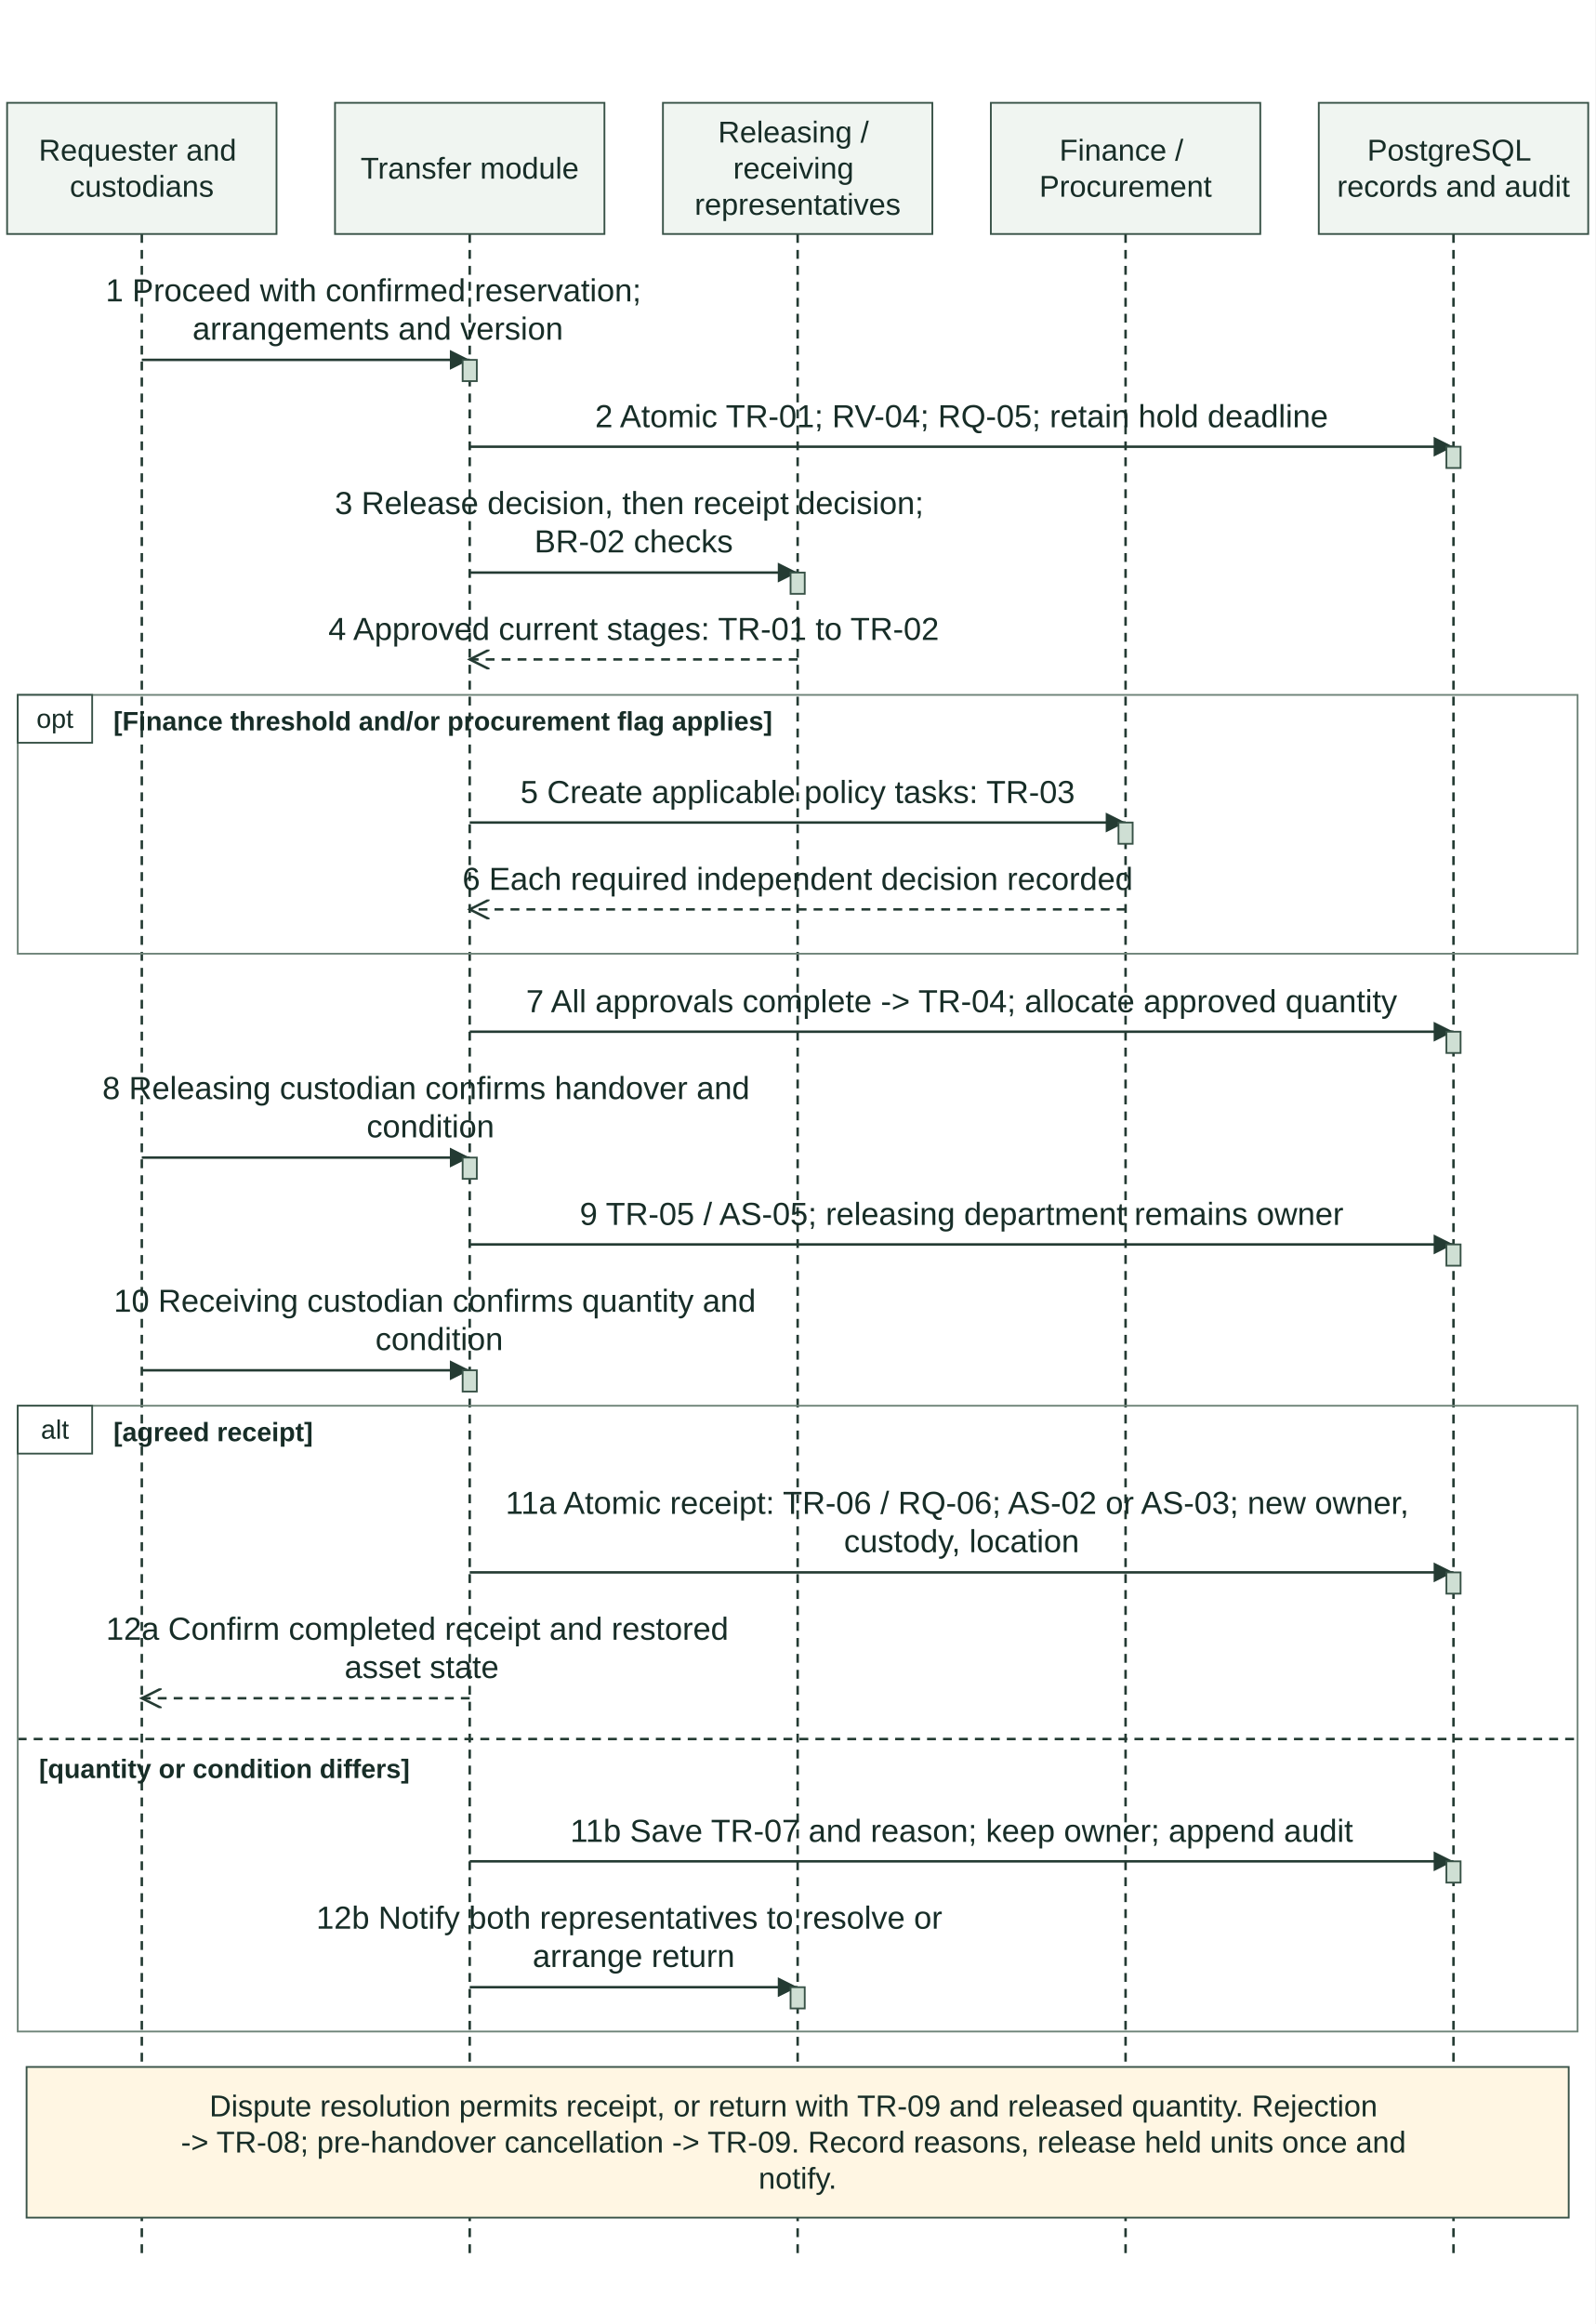
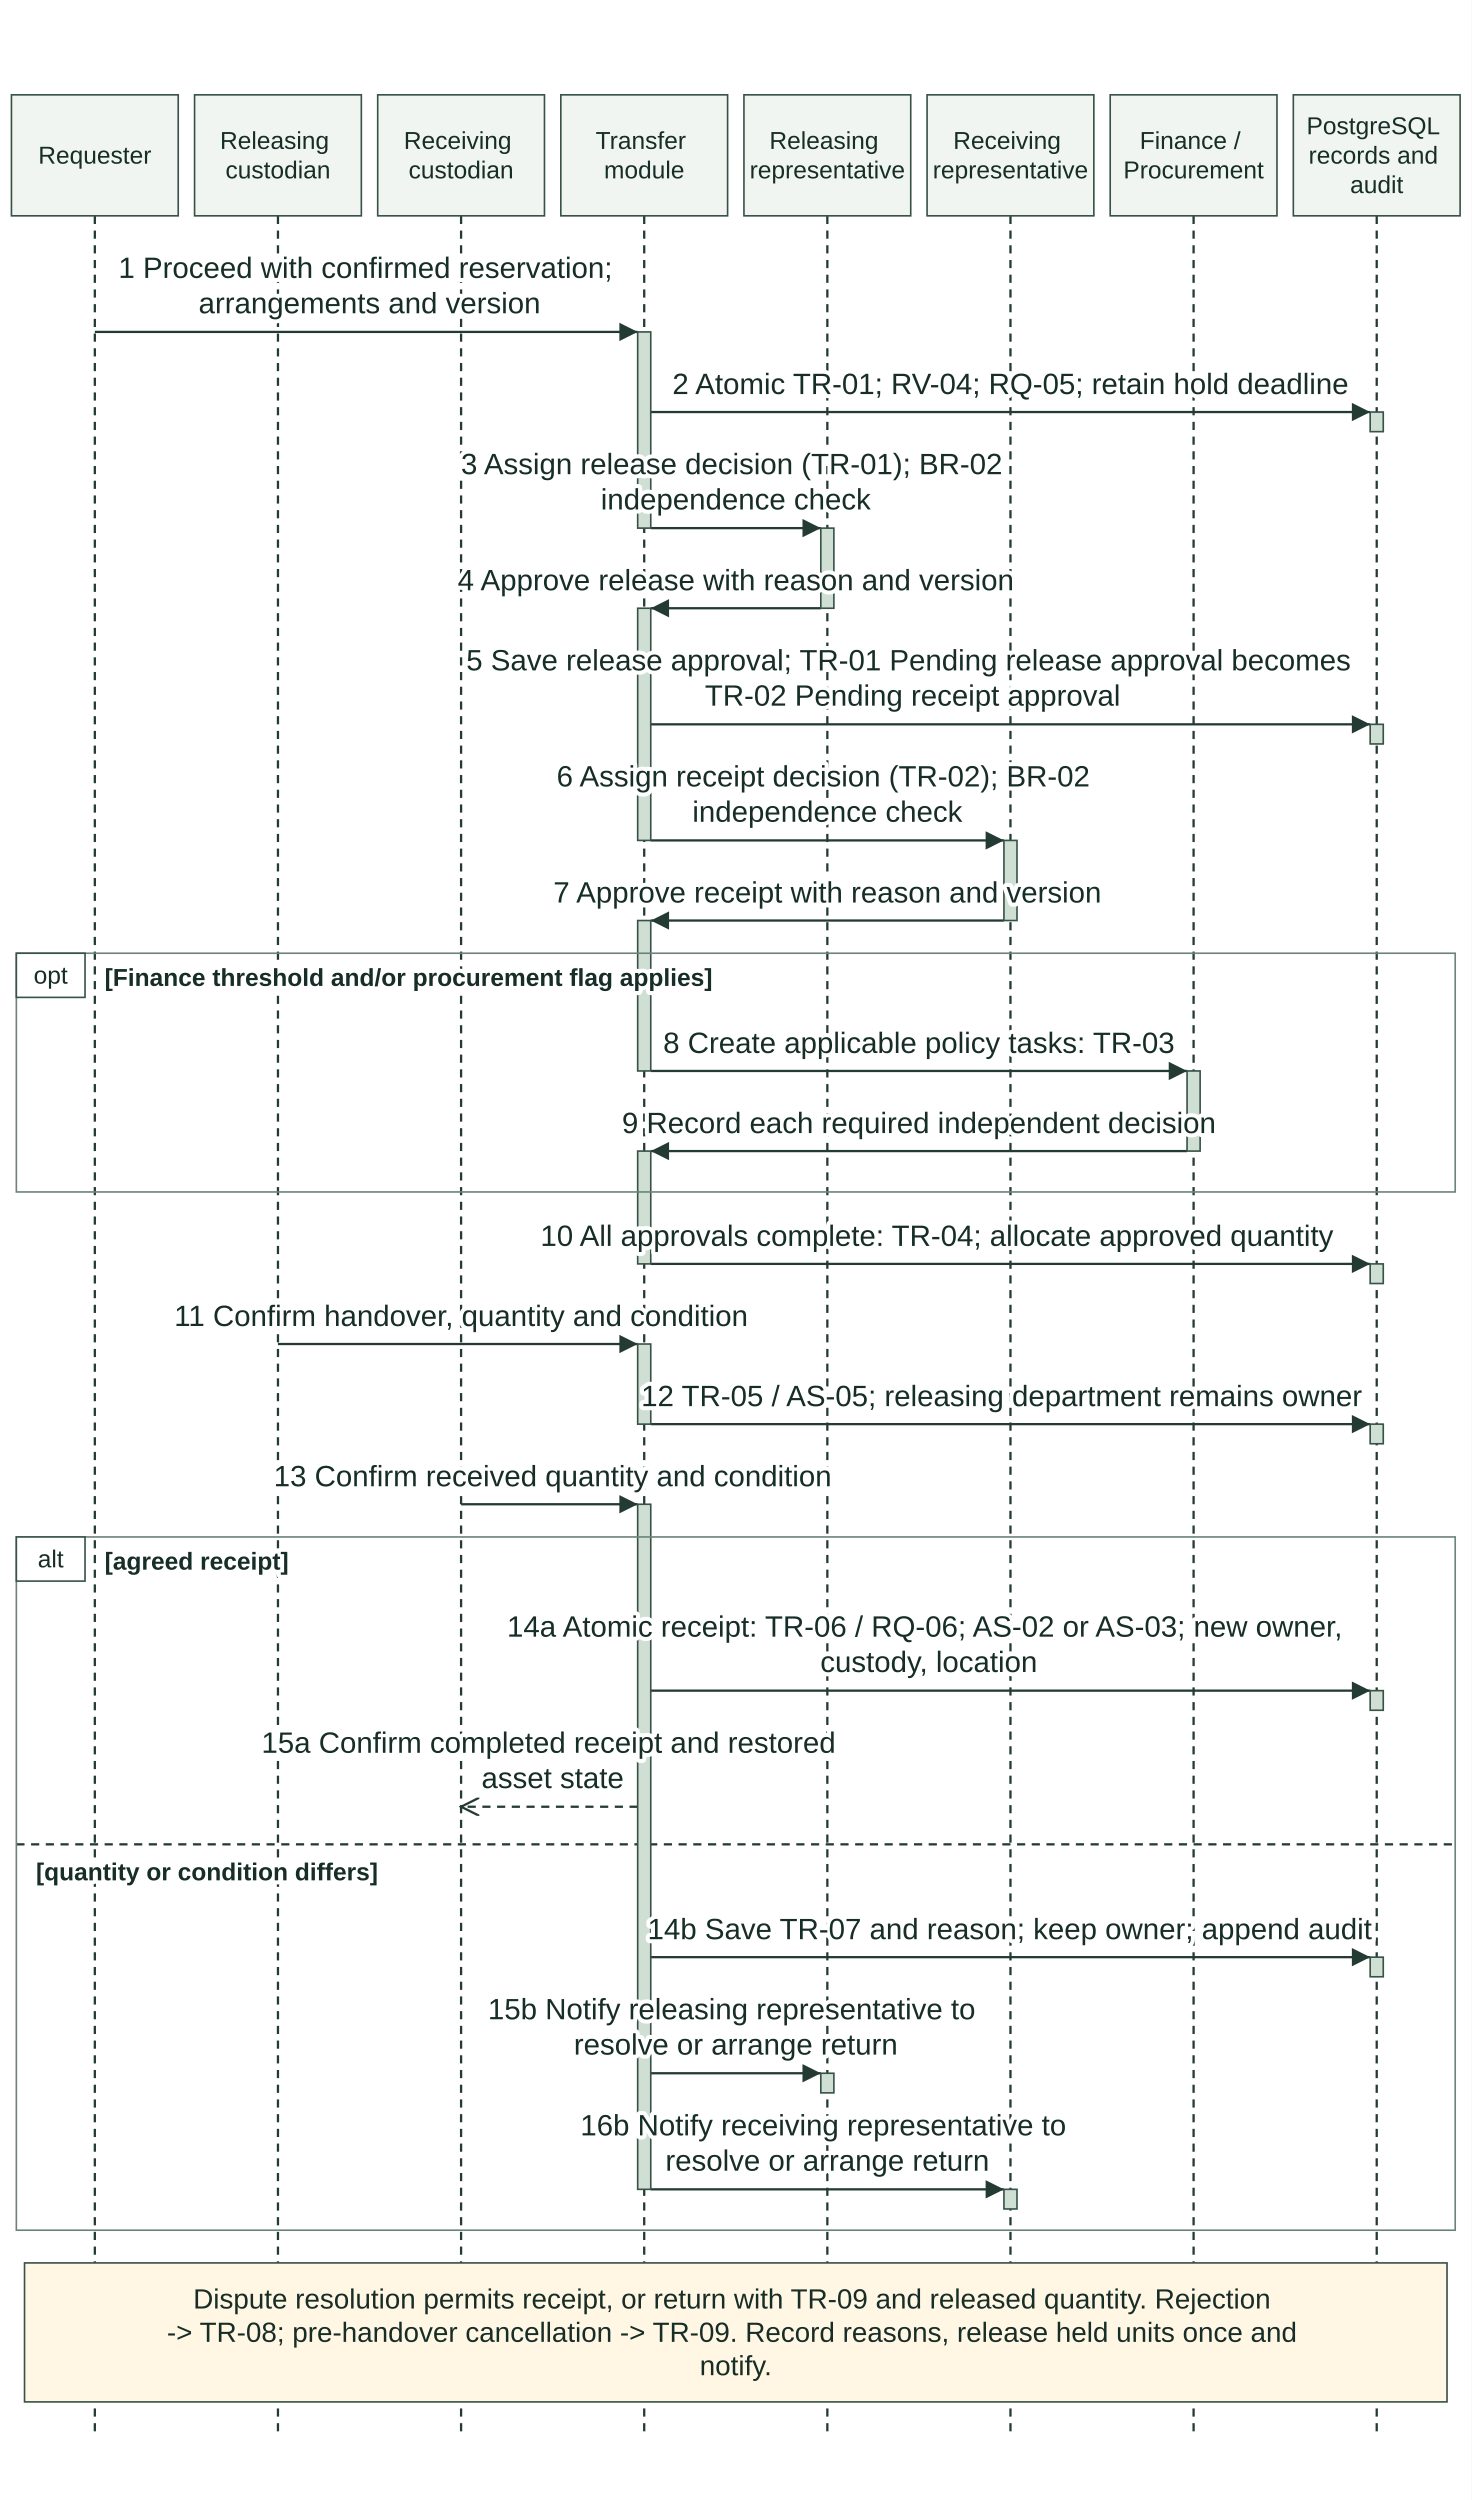
- <svg xmlns="http://www.w3.org/2000/svg" width="900" height="1311" viewBox="0 0 900 1311">
+ <svg xmlns="http://www.w3.org/2000/svg" width="900" height="1529" viewBox="0 0 900 1529">
  <defs>
    <marker id="arrow" markerWidth="9" markerHeight="8" refX="8" refY="4" orient="auto">
      <path d="M0,0 L8,4 L0,8 Z" fill="#243b33" />
    </marker>
    <marker id="open" markerWidth="9" markerHeight="8" refX="8" refY="4" orient="auto">
      <path d="M0,0 L8,4 L0,8" fill="none" stroke="#243b33" />
    </marker>
  </defs>
  <rect width="100%" height="100%" fill="white" />
-   <polyline points="80,203 265,203" fill="none" stroke="#243b33" stroke-width="1.4" marker-end="url(#arrow)" />
-   <polyline points="265,252 820,252" fill="none" stroke="#243b33" stroke-width="1.4" marker-end="url(#arrow)" />
-   <polyline points="265,323 450,323" fill="none" stroke="#243b33" stroke-width="1.4" marker-end="url(#arrow)" />
-   <polyline points="450,372 265,372" fill="none" stroke="#243b33" stroke-width="1.4" stroke-dasharray="5 4" marker-end="url(#open)" />
-   <polyline points="265,464 635,464" fill="none" stroke="#243b33" stroke-width="1.4" marker-end="url(#arrow)" />
-   <polyline points="635,513 265,513" fill="none" stroke="#243b33" stroke-width="1.4" stroke-dasharray="5 4" marker-end="url(#open)" />
-   <polyline points="265,582 820,582" fill="none" stroke="#243b33" stroke-width="1.4" marker-end="url(#arrow)" />
-   <polyline points="80,653 265,653" fill="none" stroke="#243b33" stroke-width="1.4" marker-end="url(#arrow)" />
-   <polyline points="265,702 820,702" fill="none" stroke="#243b33" stroke-width="1.4" marker-end="url(#arrow)" />
-   <polyline points="80,773 265,773" fill="none" stroke="#243b33" stroke-width="1.4" marker-end="url(#arrow)" />
-   <polyline points="265,887 820,887" fill="none" stroke="#243b33" stroke-width="1.4" marker-end="url(#arrow)" />
-   <polyline points="265,958 80,958" fill="none" stroke="#243b33" stroke-width="1.4" stroke-dasharray="5 4" marker-end="url(#open)" />
-   <polyline points="10,981 890,981" fill="none" stroke="#243b33" stroke-width="1.4" stroke-dasharray="5 4" />
-   <polyline points="265,1050 820,1050" fill="none" stroke="#243b33" stroke-width="1.4" marker-end="url(#arrow)" />
-   <polyline points="265,1121 450,1121" fill="none" stroke="#243b33" stroke-width="1.4" marker-end="url(#arrow)" />
-   <polyline points="80,132 80,1271" fill="none" stroke="#243b33" stroke-width="1.4" stroke-dasharray="5 4" />
-   <polyline points="265,132 265,1271" fill="none" stroke="#243b33" stroke-width="1.4" stroke-dasharray="5 4" />
-   <polyline points="450,132 450,1271" fill="none" stroke="#243b33" stroke-width="1.4" stroke-dasharray="5 4" />
-   <polyline points="635,132 635,1271" fill="none" stroke="#243b33" stroke-width="1.4" stroke-dasharray="5 4" />
-   <polyline points="820,132 820,1271" fill="none" stroke="#243b33" stroke-width="1.4" stroke-dasharray="5 4" />
-   <rect x="4" y="58" width="152" height="74" rx="0" fill="#f0f5f1" stroke="#385247" />
-   <text x="80.0" y="90.58" text-anchor="middle" font-family="Arial,sans-serif" font-size="17" font-weight="normal" fill="#172d27">
-     <tspan x="80.0" dy="0">Requester and</tspan>
-     <tspan x="80.0" dy="20.4">custodians</tspan>
+   <polyline points="58.0,203 390.0,203" fill="none" stroke="#243b33" stroke-width="1.4" marker-end="url(#arrow)" />
+   <polyline points="398.0,252 838.0,252" fill="none" stroke="#243b33" stroke-width="1.4" marker-end="url(#arrow)" />
+   <polyline points="398.0,323 502.0,323" fill="none" stroke="#243b33" stroke-width="1.4" marker-end="url(#arrow)" />
+   <polyline points="502.0,372 398.0,372" fill="none" stroke="#243b33" stroke-width="1.4" marker-end="url(#arrow)" />
+   <polyline points="398.0,443 838.0,443" fill="none" stroke="#243b33" stroke-width="1.4" marker-end="url(#arrow)" />
+   <polyline points="398.0,514 614.0,514" fill="none" stroke="#243b33" stroke-width="1.4" marker-end="url(#arrow)" />
+   <polyline points="614.0,563 398.0,563" fill="none" stroke="#243b33" stroke-width="1.4" marker-end="url(#arrow)" />
+   <polyline points="398.0,655 726.0,655" fill="none" stroke="#243b33" stroke-width="1.4" marker-end="url(#arrow)" />
+   <polyline points="726.0,704 398.0,704" fill="none" stroke="#243b33" stroke-width="1.4" marker-end="url(#arrow)" />
+   <polyline points="398.0,773 838.0,773" fill="none" stroke="#243b33" stroke-width="1.4" marker-end="url(#arrow)" />
+   <polyline points="170.0,822 390.0,822" fill="none" stroke="#243b33" stroke-width="1.4" marker-end="url(#arrow)" />
+   <polyline points="398.0,871 838.0,871" fill="none" stroke="#243b33" stroke-width="1.4" marker-end="url(#arrow)" />
+   <polyline points="282.0,920 390.0,920" fill="none" stroke="#243b33" stroke-width="1.4" marker-end="url(#arrow)" />
+   <polyline points="398.0,1034 838.0,1034" fill="none" stroke="#243b33" stroke-width="1.4" marker-end="url(#arrow)" />
+   <polyline points="390.0,1105 282.0,1105" fill="none" stroke="#243b33" stroke-width="1.4" stroke-dasharray="5 4" marker-end="url(#open)" />
+   <polyline points="398.0,1197 838.0,1197" fill="none" stroke="#243b33" stroke-width="1.4" marker-end="url(#arrow)" />
+   <polyline points="398.0,1268 502.0,1268" fill="none" stroke="#243b33" stroke-width="1.4" marker-end="url(#arrow)" />
+   <polyline points="398.0,1339 614.0,1339" fill="none" stroke="#243b33" stroke-width="1.4" marker-end="url(#arrow)" />
+   <polyline points="10,1128 890,1128" fill="none" stroke="#243b33" stroke-width="1.4" stroke-dasharray="5 4" />
+   <polyline points="58.0,132 58.0,1489" fill="none" stroke="#243b33" stroke-width="1.4" stroke-dasharray="5 4" />
+   <polyline points="170.0,132 170.0,1489" fill="none" stroke="#243b33" stroke-width="1.4" stroke-dasharray="5 4" />
+   <polyline points="282.0,132 282.0,1489" fill="none" stroke="#243b33" stroke-width="1.4" stroke-dasharray="5 4" />
+   <polyline points="394.0,132 394.0,1489" fill="none" stroke="#243b33" stroke-width="1.4" stroke-dasharray="5 4" />
+   <polyline points="506.0,132 506.0,1489" fill="none" stroke="#243b33" stroke-width="1.4" stroke-dasharray="5 4" />
+   <polyline points="618.0,132 618.0,1489" fill="none" stroke="#243b33" stroke-width="1.4" stroke-dasharray="5 4" />
+   <polyline points="730.0,132 730.0,1489" fill="none" stroke="#243b33" stroke-width="1.4" stroke-dasharray="5 4" />
+   <polyline points="842.0,132 842.0,1489" fill="none" stroke="#243b33" stroke-width="1.4" stroke-dasharray="5 4" />
+   <rect x="390.0" y="203" width="8" height="120" fill="#cfdfd4" stroke="#385247" />
+   <rect x="838.0" y="252" width="8" height="12" fill="#cfdfd4" stroke="#385247" />
+   <rect x="390.0" y="372" width="8" height="142" fill="#cfdfd4" stroke="#385247" />
+   <rect x="390.0" y="563" width="8" height="92" fill="#cfdfd4" stroke="#385247" />
+   <rect x="838.0" y="443" width="8" height="12" fill="#cfdfd4" stroke="#385247" />
+   <rect x="390.0" y="704" width="8" height="69" fill="#cfdfd4" stroke="#385247" />
+   <rect x="838.0" y="773" width="8" height="12" fill="#cfdfd4" stroke="#385247" />
+   <rect x="390.0" y="822" width="8" height="49" fill="#cfdfd4" stroke="#385247" />
+   <rect x="838.0" y="871" width="8" height="12" fill="#cfdfd4" stroke="#385247" />
+   <rect x="838.0" y="1034" width="8" height="12" fill="#cfdfd4" stroke="#385247" />
+   <rect x="502.0" y="323" width="8" height="49" fill="#cfdfd4" stroke="#385247" />
+   <rect x="614.0" y="514" width="8" height="49" fill="#cfdfd4" stroke="#385247" />
+   <rect x="390.0" y="920" width="8" height="419" fill="#cfdfd4" stroke="#385247" />
+   <rect x="838.0" y="1197" width="8" height="12" fill="#cfdfd4" stroke="#385247" />
+   <rect x="502.0" y="1268" width="8" height="12" fill="#cfdfd4" stroke="#385247" />
+   <rect x="614.0" y="1339" width="8" height="12" fill="#cfdfd4" stroke="#385247" />
+   <rect x="726.0" y="655" width="8" height="49" fill="#cfdfd4" stroke="#385247" />
+   <rect x="7.0" y="58" width="102" height="74" rx="0" fill="#f0f5f1" stroke="#385247" />
+   <text x="58.0" y="100.1" text-anchor="middle" font-family="Arial,sans-serif" font-size="15" font-weight="normal" fill="#172d27">
+     <tspan x="58.0" dy="0">Requester</tspan>
  </text>
-   <rect x="189" y="58" width="152" height="74" rx="0" fill="#f0f5f1" stroke="#385247" />
-   <text x="265.0" y="100.78" text-anchor="middle" font-family="Arial,sans-serif" font-size="17" font-weight="normal" fill="#172d27">
-     <tspan x="265.0" dy="0">Transfer module</tspan>
+   <rect x="119.0" y="58" width="102" height="74" rx="0" fill="#f0f5f1" stroke="#385247" />
+   <text x="170.0" y="91.1" text-anchor="middle" font-family="Arial,sans-serif" font-size="15" font-weight="normal" fill="#172d27">
+     <tspan x="170.0" dy="0">Releasing</tspan>
+     <tspan x="170.0" dy="18.0">custodian</tspan>
  </text>
-   <rect x="374" y="58" width="152" height="74" rx="0" fill="#f0f5f1" stroke="#385247" />
-   <text x="450.0" y="80.38" text-anchor="middle" font-family="Arial,sans-serif" font-size="17" font-weight="normal" fill="#172d27">
-     <tspan x="450.0" dy="0">Releasing /</tspan>
-     <tspan x="450.0" dy="20.4">receiving</tspan>
-     <tspan x="450.0" dy="20.4">representatives</tspan>
+   <rect x="231.0" y="58" width="102" height="74" rx="0" fill="#f0f5f1" stroke="#385247" />
+   <text x="282.0" y="91.1" text-anchor="middle" font-family="Arial,sans-serif" font-size="15" font-weight="normal" fill="#172d27">
+     <tspan x="282.0" dy="0">Receiving</tspan>
+     <tspan x="282.0" dy="18.0">custodian</tspan>
  </text>
-   <rect x="559" y="58" width="152" height="74" rx="0" fill="#f0f5f1" stroke="#385247" />
-   <text x="635.0" y="90.58" text-anchor="middle" font-family="Arial,sans-serif" font-size="17" font-weight="normal" fill="#172d27">
-     <tspan x="635.0" dy="0">Finance /</tspan>
-     <tspan x="635.0" dy="20.4">Procurement</tspan>
+   <rect x="343.0" y="58" width="102" height="74" rx="0" fill="#f0f5f1" stroke="#385247" />
+   <text x="394.0" y="91.1" text-anchor="middle" font-family="Arial,sans-serif" font-size="15" font-weight="normal" fill="#172d27">
+     <tspan x="394.0" dy="0">Transfer</tspan>
+     <tspan x="394.0" dy="18.0">module</tspan>
  </text>
-   <rect x="744" y="58" width="152" height="74" rx="0" fill="#f0f5f1" stroke="#385247" />
-   <text x="820.0" y="90.58" text-anchor="middle" font-family="Arial,sans-serif" font-size="17" font-weight="normal" fill="#172d27">
-     <tspan x="820.0" dy="0">PostgreSQL</tspan>
-     <tspan x="820.0" dy="20.4">records and audit</tspan>
+   <rect x="455.0" y="58" width="102" height="74" rx="0" fill="#f0f5f1" stroke="#385247" />
+   <text x="506.0" y="91.1" text-anchor="middle" font-family="Arial,sans-serif" font-size="15" font-weight="normal" fill="#172d27">
+     <tspan x="506.0" dy="0">Releasing</tspan>
+     <tspan x="506.0" dy="18.0">representative</tspan>
  </text>
-   <text x="213.15" y="170" text-anchor="middle" font-family="Arial,sans-serif" font-size="18" font-weight="normal" fill="#172d27">
-     <tspan x="213.15" dy="0">1 Proceed with confirmed reservation;</tspan>
-     <tspan x="213.15" dy="21.6">arrangements and version</tspan>
+   <rect x="567.0" y="58" width="102" height="74" rx="0" fill="#f0f5f1" stroke="#385247" />
+   <text x="618.0" y="91.1" text-anchor="middle" font-family="Arial,sans-serif" font-size="15" font-weight="normal" fill="#172d27">
+     <tspan x="618.0" dy="0">Receiving</tspan>
+     <tspan x="618.0" dy="18.0">representative</tspan>
  </text>
-   <rect x="261" y="203" width="8" height="12" rx="0" fill="#cfdfd4" stroke="#385247" />
-   <text x="265.0" y="214.44" text-anchor="middle" font-family="Arial,sans-serif" font-size="16" font-weight="normal" fill="#172d27">
-     <tspan x="265.0" dy="0" />
+   <rect x="679.0" y="58" width="102" height="74" rx="0" fill="#f0f5f1" stroke="#385247" />
+   <text x="730.0" y="91.1" text-anchor="middle" font-family="Arial,sans-serif" font-size="15" font-weight="normal" fill="#172d27">
+     <tspan x="730.0" dy="0">Finance /</tspan>
+     <tspan x="730.0" dy="18.0">Procurement</tspan>
  </text>
-   <text x="542.5" y="241" text-anchor="middle" font-family="Arial,sans-serif" font-size="18" font-weight="normal" fill="#172d27">
-     <tspan x="542.5" dy="0">2 Atomic TR-01; RV-04; RQ-05; retain hold deadline</tspan>
+   <rect x="791.0" y="58" width="102" height="74" rx="0" fill="#f0f5f1" stroke="#385247" />
+   <text x="842.0" y="82.1" text-anchor="middle" font-family="Arial,sans-serif" font-size="15" font-weight="normal" fill="#172d27">
+     <tspan x="842.0" dy="0">PostgreSQL</tspan>
+     <tspan x="842.0" dy="18.0">records and</tspan>
+     <tspan x="842.0" dy="18.0">audit</tspan>
  </text>
-   <rect x="816" y="252" width="8" height="12" rx="0" fill="#cfdfd4" stroke="#385247" />
-   <text x="820.0" y="263.44" text-anchor="middle" font-family="Arial,sans-serif" font-size="16" font-weight="normal" fill="#172d27">
-     <tspan x="820.0" dy="0" />
+   <text x="226.0" y="170" text-anchor="middle" font-family="Arial,sans-serif" font-size="18" font-weight="normal" fill="#172d27" stroke="white" stroke-width="5" stroke-linejoin="round" paint-order="stroke">
+     <tspan x="226.0" dy="0">1 Proceed with confirmed reservation;</tspan>
+     <tspan x="226.0" dy="21.6">arrangements and version</tspan>
  </text>
-   <text x="357.5" y="290" text-anchor="middle" font-family="Arial,sans-serif" font-size="18" font-weight="normal" fill="#172d27">
-     <tspan x="357.5" dy="0">3 Release decision, then receipt decision;</tspan>
-     <tspan x="357.5" dy="21.6">BR-02 checks</tspan>
+   <text x="618.0" y="241" text-anchor="middle" font-family="Arial,sans-serif" font-size="18" font-weight="normal" fill="#172d27" stroke="white" stroke-width="5" stroke-linejoin="round" paint-order="stroke">
+     <tspan x="618.0" dy="0">2 Atomic TR-01; RV-04; RQ-05; retain hold deadline</tspan>
  </text>
-   <rect x="446" y="323" width="8" height="12" rx="0" fill="#cfdfd4" stroke="#385247" />
-   <text x="450.0" y="334.44" text-anchor="middle" font-family="Arial,sans-serif" font-size="16" font-weight="normal" fill="#172d27">
-     <tspan x="450.0" dy="0" />
+   <text x="450.0" y="290" text-anchor="middle" font-family="Arial,sans-serif" font-size="18" font-weight="normal" fill="#172d27" stroke="white" stroke-width="5" stroke-linejoin="round" paint-order="stroke">
+     <tspan x="450.0" dy="0">3 Assign release decision (TR-01); BR-02</tspan>
+     <tspan x="450.0" dy="21.6">independence check</tspan>
  </text>
-   <text x="357.5" y="361" text-anchor="middle" font-family="Arial,sans-serif" font-size="18" font-weight="normal" fill="#172d27">
-     <tspan x="357.5" dy="0">4 Approved current stages: TR-01 to TR-02</tspan>
+   <text x="450.0" y="361" text-anchor="middle" font-family="Arial,sans-serif" font-size="18" font-weight="normal" fill="#172d27" stroke="white" stroke-width="5" stroke-linejoin="round" paint-order="stroke">
+     <tspan x="450.0" dy="0">4 Approve release with reason and version</tspan>
  </text>
-   <text x="450.0" y="453" text-anchor="middle" font-family="Arial,sans-serif" font-size="18" font-weight="normal" fill="#172d27">
-     <tspan x="450.0" dy="0">5 Create applicable policy tasks: TR-03</tspan>
+   <text x="558.15" y="410" text-anchor="middle" font-family="Arial,sans-serif" font-size="18" font-weight="normal" fill="#172d27" stroke="white" stroke-width="5" stroke-linejoin="round" paint-order="stroke">
+     <tspan x="558.15" dy="0">5 Save release approval; TR-01 Pending release approval becomes</tspan>
+     <tspan x="558.15" dy="21.6">TR-02 Pending receipt approval</tspan>
  </text>
-   <rect x="631" y="464" width="8" height="12" rx="0" fill="#cfdfd4" stroke="#385247" />
-   <text x="635.0" y="475.44" text-anchor="middle" font-family="Arial,sans-serif" font-size="16" font-weight="normal" fill="#172d27">
-     <tspan x="635.0" dy="0" />
+   <text x="506.0" y="481" text-anchor="middle" font-family="Arial,sans-serif" font-size="18" font-weight="normal" fill="#172d27" stroke="white" stroke-width="5" stroke-linejoin="round" paint-order="stroke">
+     <tspan x="506.0" dy="0">6 Assign receipt decision (TR-02); BR-02</tspan>
+     <tspan x="506.0" dy="21.6">independence check</tspan>
  </text>
-   <text x="450.0" y="502" text-anchor="middle" font-family="Arial,sans-serif" font-size="18" font-weight="normal" fill="#172d27">
-     <tspan x="450.0" dy="0">6 Each required independent decision recorded</tspan>
+   <text x="506.0" y="552" text-anchor="middle" font-family="Arial,sans-serif" font-size="18" font-weight="normal" fill="#172d27" stroke="white" stroke-width="5" stroke-linejoin="round" paint-order="stroke">
+     <tspan x="506.0" dy="0">7 Approve receipt with reason and version</tspan>
  </text>
-   <rect x="10" y="392" width="880" height="146" fill="none" stroke="#6e8378" />
-   <rect x="10" y="392" width="42" height="27" rx="0" fill="white" stroke="#385247" />
-   <text x="31.0" y="410.6" text-anchor="middle" font-family="Arial,sans-serif" font-size="15" font-weight="normal" fill="#172d27">
+   <text x="562.0" y="644" text-anchor="middle" font-family="Arial,sans-serif" font-size="18" font-weight="normal" fill="#172d27" stroke="white" stroke-width="5" stroke-linejoin="round" paint-order="stroke">
+     <tspan x="562.0" dy="0">8 Create applicable policy tasks: TR-03</tspan>
+   </text>
+   <text x="562.0" y="693" text-anchor="middle" font-family="Arial,sans-serif" font-size="18" font-weight="normal" fill="#172d27" stroke="white" stroke-width="5" stroke-linejoin="round" paint-order="stroke">
+     <tspan x="562.0" dy="0">9 Record each required independent decision</tspan>
+   </text>
+   <rect x="10" y="583" width="880" height="146" fill="none" stroke="#6e8378" />
+   <rect x="10" y="583" width="42" height="27" rx="0" fill="white" stroke="#385247" />
+   <text x="31.0" y="601.6" text-anchor="middle" font-family="Arial,sans-serif" font-size="15" font-weight="normal" fill="#172d27">
    <tspan x="31.0" dy="0">opt</tspan>
  </text>
-   <text x="64" y="412" text-anchor="start" font-family="Arial,sans-serif" font-size="15" font-weight="bold" fill="#172d27">
+   <text x="64" y="603" text-anchor="start" font-family="Arial,sans-serif" font-size="15" font-weight="bold" fill="#172d27" stroke="white" stroke-width="5" stroke-linejoin="round" paint-order="stroke">
    <tspan x="64" dy="0">[Finance threshold and/or procurement flag applies]</tspan>
  </text>
-   <text x="542.5" y="571" text-anchor="middle" font-family="Arial,sans-serif" font-size="18" font-weight="normal" fill="#172d27">
-     <tspan x="542.5" dy="0">7 All approvals complete -&gt; TR-04; allocate approved quantity</tspan>
+   <text x="573.0" y="762" text-anchor="middle" font-family="Arial,sans-serif" font-size="18" font-weight="normal" fill="#172d27" stroke="white" stroke-width="5" stroke-linejoin="round" paint-order="stroke">
+     <tspan x="573.0" dy="0">10 All approvals complete: TR-04; allocate approved quantity</tspan>
  </text>
-   <rect x="816" y="582" width="8" height="12" rx="0" fill="#cfdfd4" stroke="#385247" />
-   <text x="820.0" y="593.44" text-anchor="middle" font-family="Arial,sans-serif" font-size="16" font-weight="normal" fill="#172d27">
-     <tspan x="820.0" dy="0" />
+   <text x="282.0" y="811" text-anchor="middle" font-family="Arial,sans-serif" font-size="18" font-weight="normal" fill="#172d27" stroke="white" stroke-width="5" stroke-linejoin="round" paint-order="stroke">
+     <tspan x="282.0" dy="0">11 Confirm handover, quantity and condition</tspan>
  </text>
-   <text x="242.85" y="620" text-anchor="middle" font-family="Arial,sans-serif" font-size="18" font-weight="normal" fill="#172d27">
-     <tspan x="242.85" dy="0">8 Releasing custodian confirms handover and</tspan>
-     <tspan x="242.85" dy="21.6">condition</tspan>
+   <text x="612.6" y="860" text-anchor="middle" font-family="Arial,sans-serif" font-size="18" font-weight="normal" fill="#172d27" stroke="white" stroke-width="5" stroke-linejoin="round" paint-order="stroke">
+     <tspan x="612.6" dy="0">12 TR-05 / AS-05; releasing department remains owner</tspan>
  </text>
-   <rect x="261" y="653" width="8" height="12" rx="0" fill="#cfdfd4" stroke="#385247" />
-   <text x="265.0" y="664.44" text-anchor="middle" font-family="Arial,sans-serif" font-size="16" font-weight="normal" fill="#172d27">
-     <tspan x="265.0" dy="0" />
+   <text x="338.0" y="909" text-anchor="middle" font-family="Arial,sans-serif" font-size="18" font-weight="normal" fill="#172d27" stroke="white" stroke-width="5" stroke-linejoin="round" paint-order="stroke">
+     <tspan x="338.0" dy="0">13 Confirm received quantity and condition</tspan>
  </text>
-   <text x="542.5" y="691" text-anchor="middle" font-family="Arial,sans-serif" font-size="18" font-weight="normal" fill="#172d27">
-     <tspan x="542.5" dy="0">9 TR-05 / AS-05; releasing department remains owner</tspan>
+   <text x="568.05" y="1001" text-anchor="middle" font-family="Arial,sans-serif" font-size="18" font-weight="normal" fill="#172d27" stroke="white" stroke-width="5" stroke-linejoin="round" paint-order="stroke">
+     <tspan x="568.05" dy="0">14a Atomic receipt: TR-06 / RQ-06; AS-02 or AS-03; new owner,</tspan>
+     <tspan x="568.05" dy="21.6">custody, location</tspan>
  </text>
-   <rect x="816" y="702" width="8" height="12" rx="0" fill="#cfdfd4" stroke="#385247" />
-   <text x="820.0" y="713.44" text-anchor="middle" font-family="Arial,sans-serif" font-size="16" font-weight="normal" fill="#172d27">
-     <tspan x="820.0" dy="0" />
+   <text x="338.0" y="1072" text-anchor="middle" font-family="Arial,sans-serif" font-size="18" font-weight="normal" fill="#172d27" stroke="white" stroke-width="5" stroke-linejoin="round" paint-order="stroke">
+     <tspan x="338.0" dy="0">15a Confirm completed receipt and restored</tspan>
+     <tspan x="338.0" dy="21.6">asset state</tspan>
  </text>
-   <text x="247.8" y="740" text-anchor="middle" font-family="Arial,sans-serif" font-size="18" font-weight="normal" fill="#172d27">
-     <tspan x="247.8" dy="0">10 Receiving custodian confirms quantity and</tspan>
-     <tspan x="247.8" dy="21.6">condition</tspan>
-   </text>
-   <rect x="261" y="773" width="8" height="12" rx="0" fill="#cfdfd4" stroke="#385247" />
-   <text x="265.0" y="784.44" text-anchor="middle" font-family="Arial,sans-serif" font-size="16" font-weight="normal" fill="#172d27">
-     <tspan x="265.0" dy="0" />
-   </text>
-   <text x="542.5" y="854" text-anchor="middle" font-family="Arial,sans-serif" font-size="18" font-weight="normal" fill="#172d27">
-     <tspan x="542.5" dy="0">11a Atomic receipt: TR-06 / RQ-06; AS-02 or AS-03; new owner,</tspan>
-     <tspan x="542.5" dy="21.6">custody, location</tspan>
-   </text>
-   <rect x="816" y="887" width="8" height="12" rx="0" fill="#cfdfd4" stroke="#385247" />
-   <text x="820.0" y="898.44" text-anchor="middle" font-family="Arial,sans-serif" font-size="16" font-weight="normal" fill="#172d27">
-     <tspan x="820.0" dy="0" />
-   </text>
-   <text x="237.9" y="925" text-anchor="middle" font-family="Arial,sans-serif" font-size="18" font-weight="normal" fill="#172d27">
-     <tspan x="237.9" dy="0">12a Confirm completed receipt and restored</tspan>
-     <tspan x="237.9" dy="21.6">asset state</tspan>
-   </text>
-   <text x="22" y="1003" text-anchor="start" font-family="Arial,sans-serif" font-size="15" font-weight="bold" fill="#172d27">
+   <text x="22" y="1150" text-anchor="start" font-family="Arial,sans-serif" font-size="15" font-weight="bold" fill="#172d27" stroke="white" stroke-width="5" stroke-linejoin="round" paint-order="stroke">
    <tspan x="22" dy="0">[quantity or condition differs]</tspan>
  </text>
-   <text x="542.5" y="1039" text-anchor="middle" font-family="Arial,sans-serif" font-size="18" font-weight="normal" fill="#172d27">
-     <tspan x="542.5" dy="0">11b Save TR-07 and reason; keep owner; append audit</tspan>
+   <text x="617.55" y="1186" text-anchor="middle" font-family="Arial,sans-serif" font-size="18" font-weight="normal" fill="#172d27" stroke="white" stroke-width="5" stroke-linejoin="round" paint-order="stroke">
+     <tspan x="617.55" dy="0">14b Save TR-07 and reason; keep owner; append audit</tspan>
  </text>
-   <rect x="816" y="1050" width="8" height="12" rx="0" fill="#cfdfd4" stroke="#385247" />
-   <text x="820.0" y="1061.44" text-anchor="middle" font-family="Arial,sans-serif" font-size="16" font-weight="normal" fill="#172d27">
-     <tspan x="820.0" dy="0" />
+   <text x="450.0" y="1235" text-anchor="middle" font-family="Arial,sans-serif" font-size="18" font-weight="normal" fill="#172d27" stroke="white" stroke-width="5" stroke-linejoin="round" paint-order="stroke">
+     <tspan x="450.0" dy="0">15b Notify releasing representative to</tspan>
+     <tspan x="450.0" dy="21.6">resolve or arrange return</tspan>
  </text>
-   <text x="357.5" y="1088" text-anchor="middle" font-family="Arial,sans-serif" font-size="18" font-weight="normal" fill="#172d27">
-     <tspan x="357.5" dy="0">12b Notify both representatives to resolve or</tspan>
-     <tspan x="357.5" dy="21.6">arrange return</tspan>
+   <text x="506.0" y="1306" text-anchor="middle" font-family="Arial,sans-serif" font-size="18" font-weight="normal" fill="#172d27" stroke="white" stroke-width="5" stroke-linejoin="round" paint-order="stroke">
+     <tspan x="506.0" dy="0">16b Notify receiving representative to</tspan>
+     <tspan x="506.0" dy="21.6">resolve or arrange return</tspan>
  </text>
-   <rect x="446" y="1121" width="8" height="12" rx="0" fill="#cfdfd4" stroke="#385247" />
-   <text x="450.0" y="1132.44" text-anchor="middle" font-family="Arial,sans-serif" font-size="16" font-weight="normal" fill="#172d27">
-     <tspan x="450.0" dy="0" />
-   </text>
-   <rect x="10" y="793" width="880" height="353" fill="none" stroke="#6e8378" />
-   <rect x="10" y="793" width="42" height="27" rx="0" fill="white" stroke="#385247" />
-   <text x="31.0" y="811.6" text-anchor="middle" font-family="Arial,sans-serif" font-size="15" font-weight="normal" fill="#172d27">
+   <rect x="10" y="940" width="880" height="424" fill="none" stroke="#6e8378" />
+   <rect x="10" y="940" width="42" height="27" rx="0" fill="white" stroke="#385247" />
+   <text x="31.0" y="958.6" text-anchor="middle" font-family="Arial,sans-serif" font-size="15" font-weight="normal" fill="#172d27">
    <tspan x="31.0" dy="0">alt</tspan>
  </text>
-   <text x="64" y="813" text-anchor="start" font-family="Arial,sans-serif" font-size="15" font-weight="bold" fill="#172d27">
+   <text x="64" y="960" text-anchor="start" font-family="Arial,sans-serif" font-size="15" font-weight="bold" fill="#172d27" stroke="white" stroke-width="5" stroke-linejoin="round" paint-order="stroke">
    <tspan x="64" dy="0">[agreed receipt]</tspan>
  </text>
-   <rect x="15" y="1166" width="870" height="85" rx="0" fill="#fff6e3" stroke="#385247" />
-   <text x="450.0" y="1193.88" text-anchor="middle" font-family="Arial,sans-serif" font-size="17" font-weight="normal" fill="#172d27">
+   <rect x="15" y="1384" width="870" height="85" rx="0" fill="#fff6e3" stroke="#385247" />
+   <text x="450.0" y="1411.88" text-anchor="middle" font-family="Arial,sans-serif" font-size="17" font-weight="normal" fill="#172d27">
    <tspan x="450.0" dy="0">Dispute resolution permits receipt, or return with TR-09 and released quantity. Rejection</tspan>
    <tspan x="450.0" dy="20.4">-&gt; TR-08; pre-handover cancellation -&gt; TR-09. Record reasons, release held units once and</tspan>
    <tspan x="450.0" dy="20.4">notify.</tspan>
  </text>
</svg>
